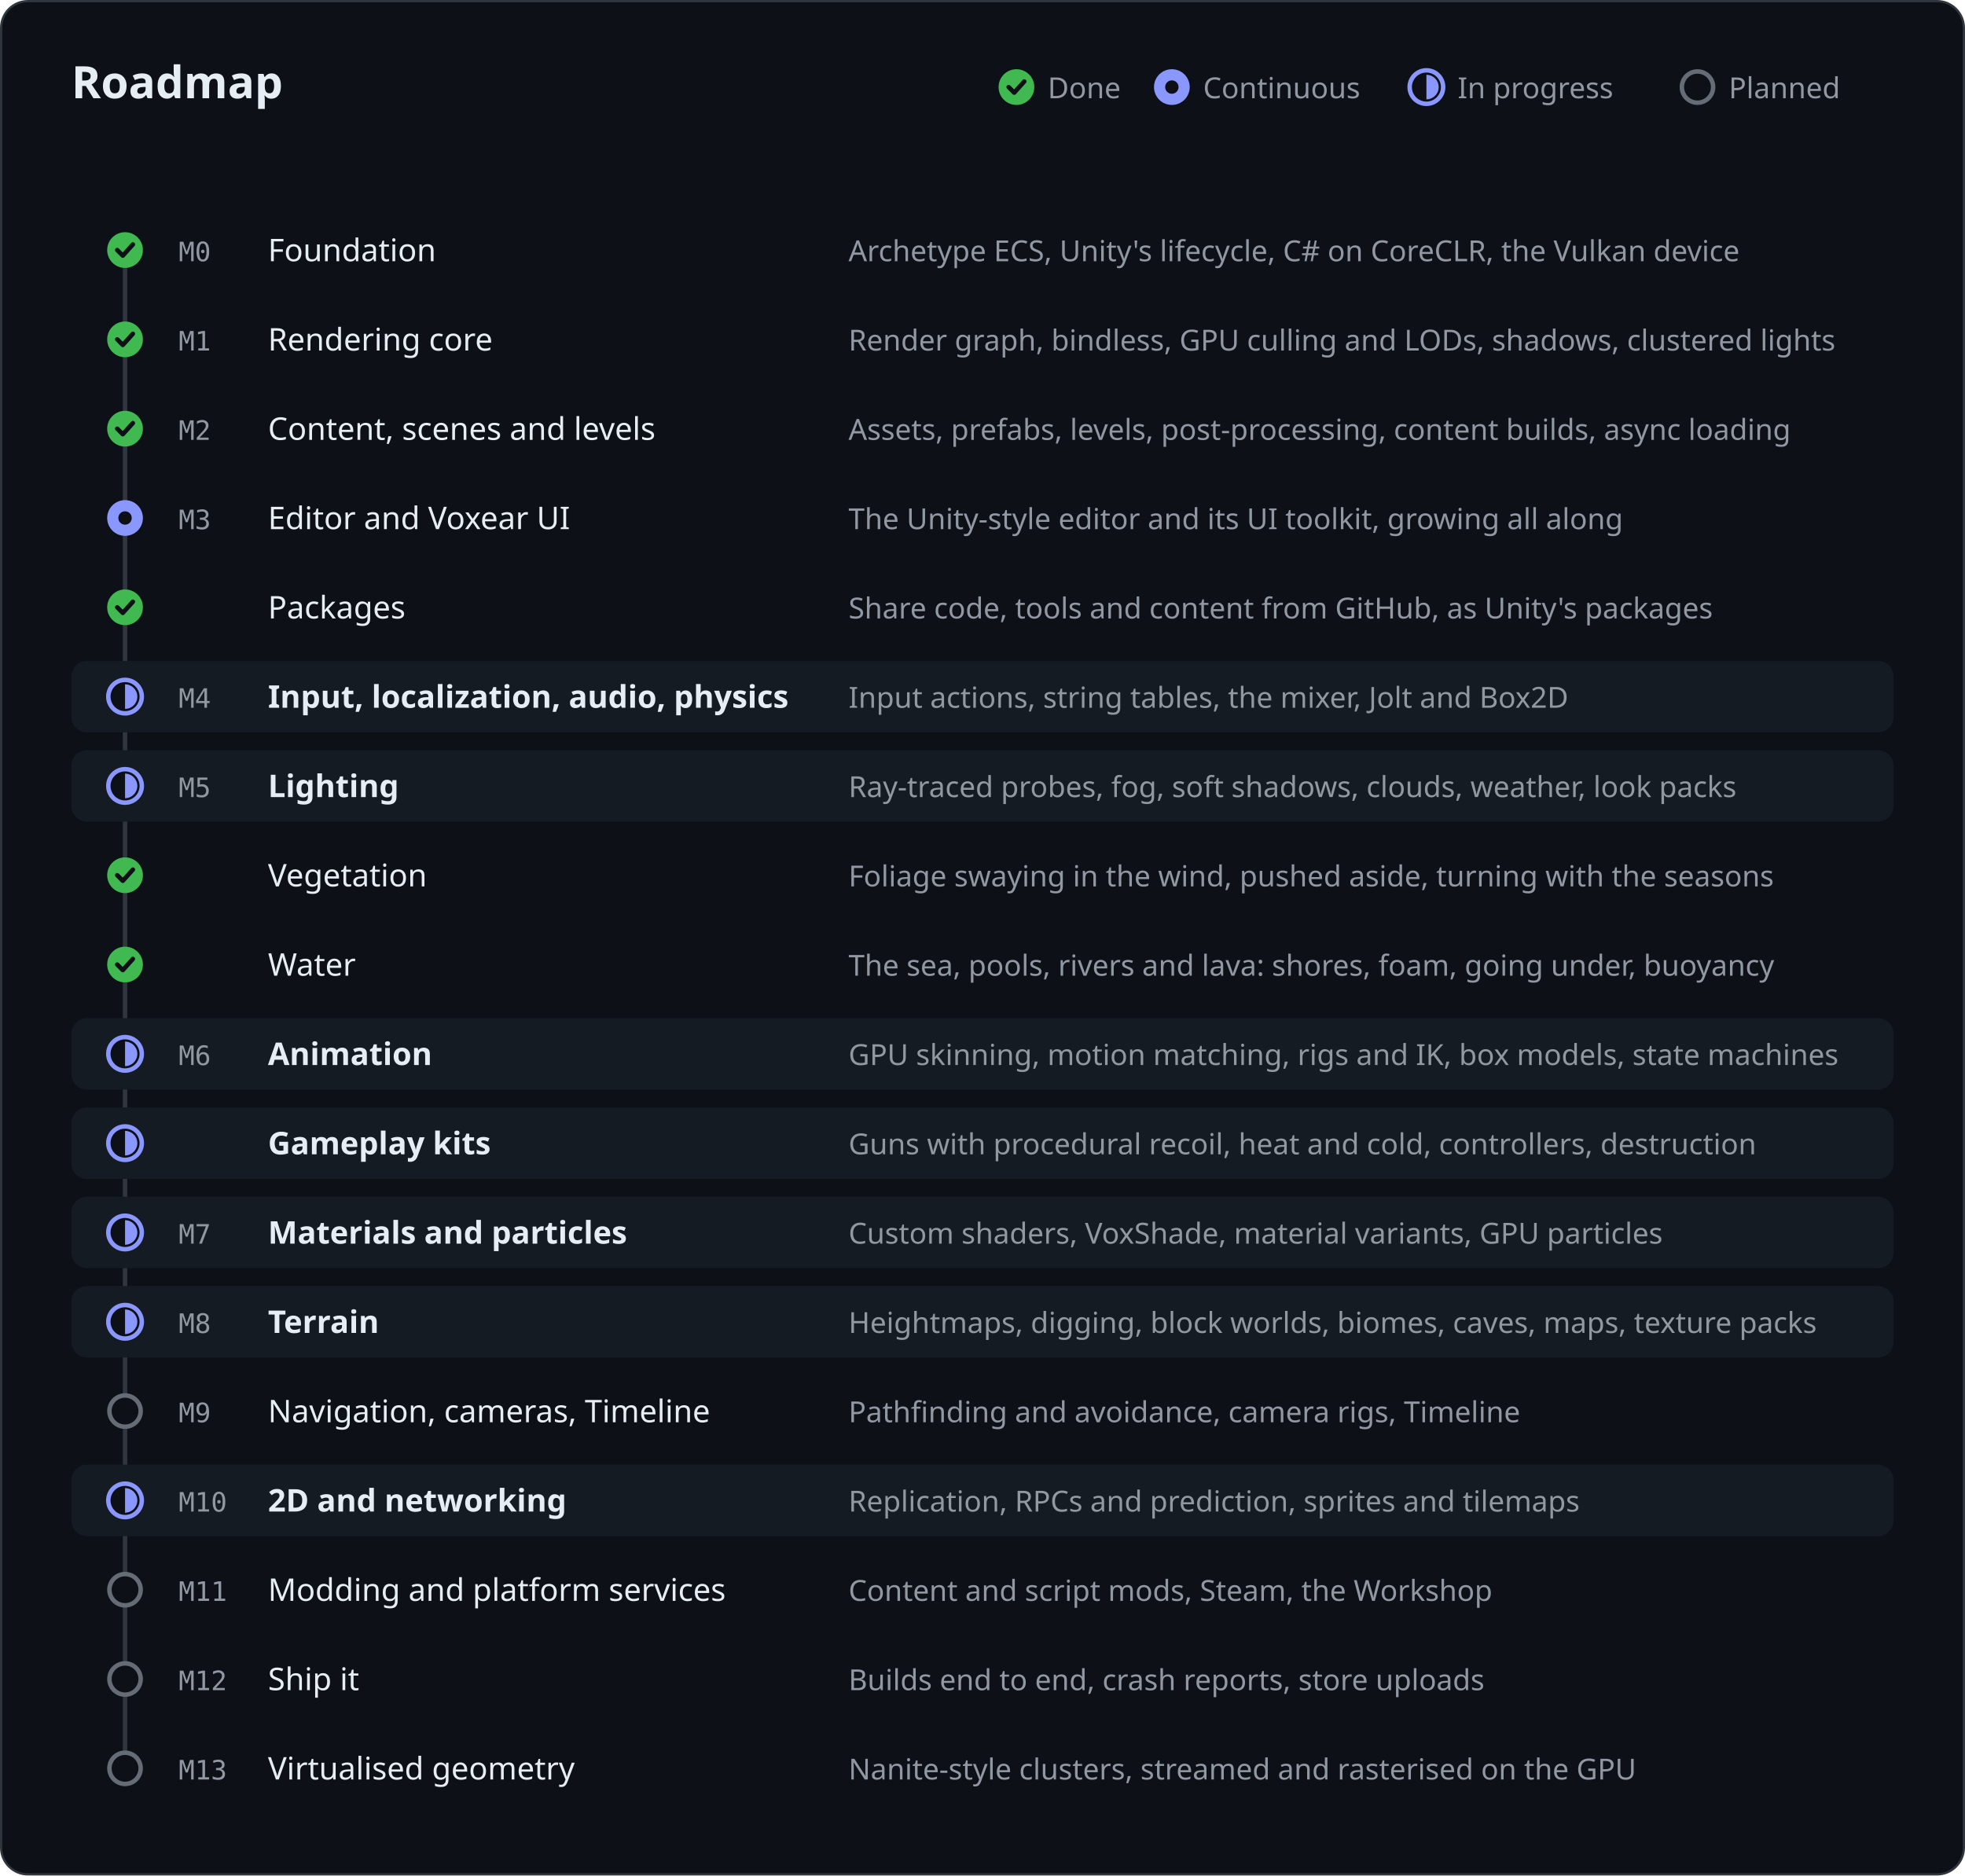
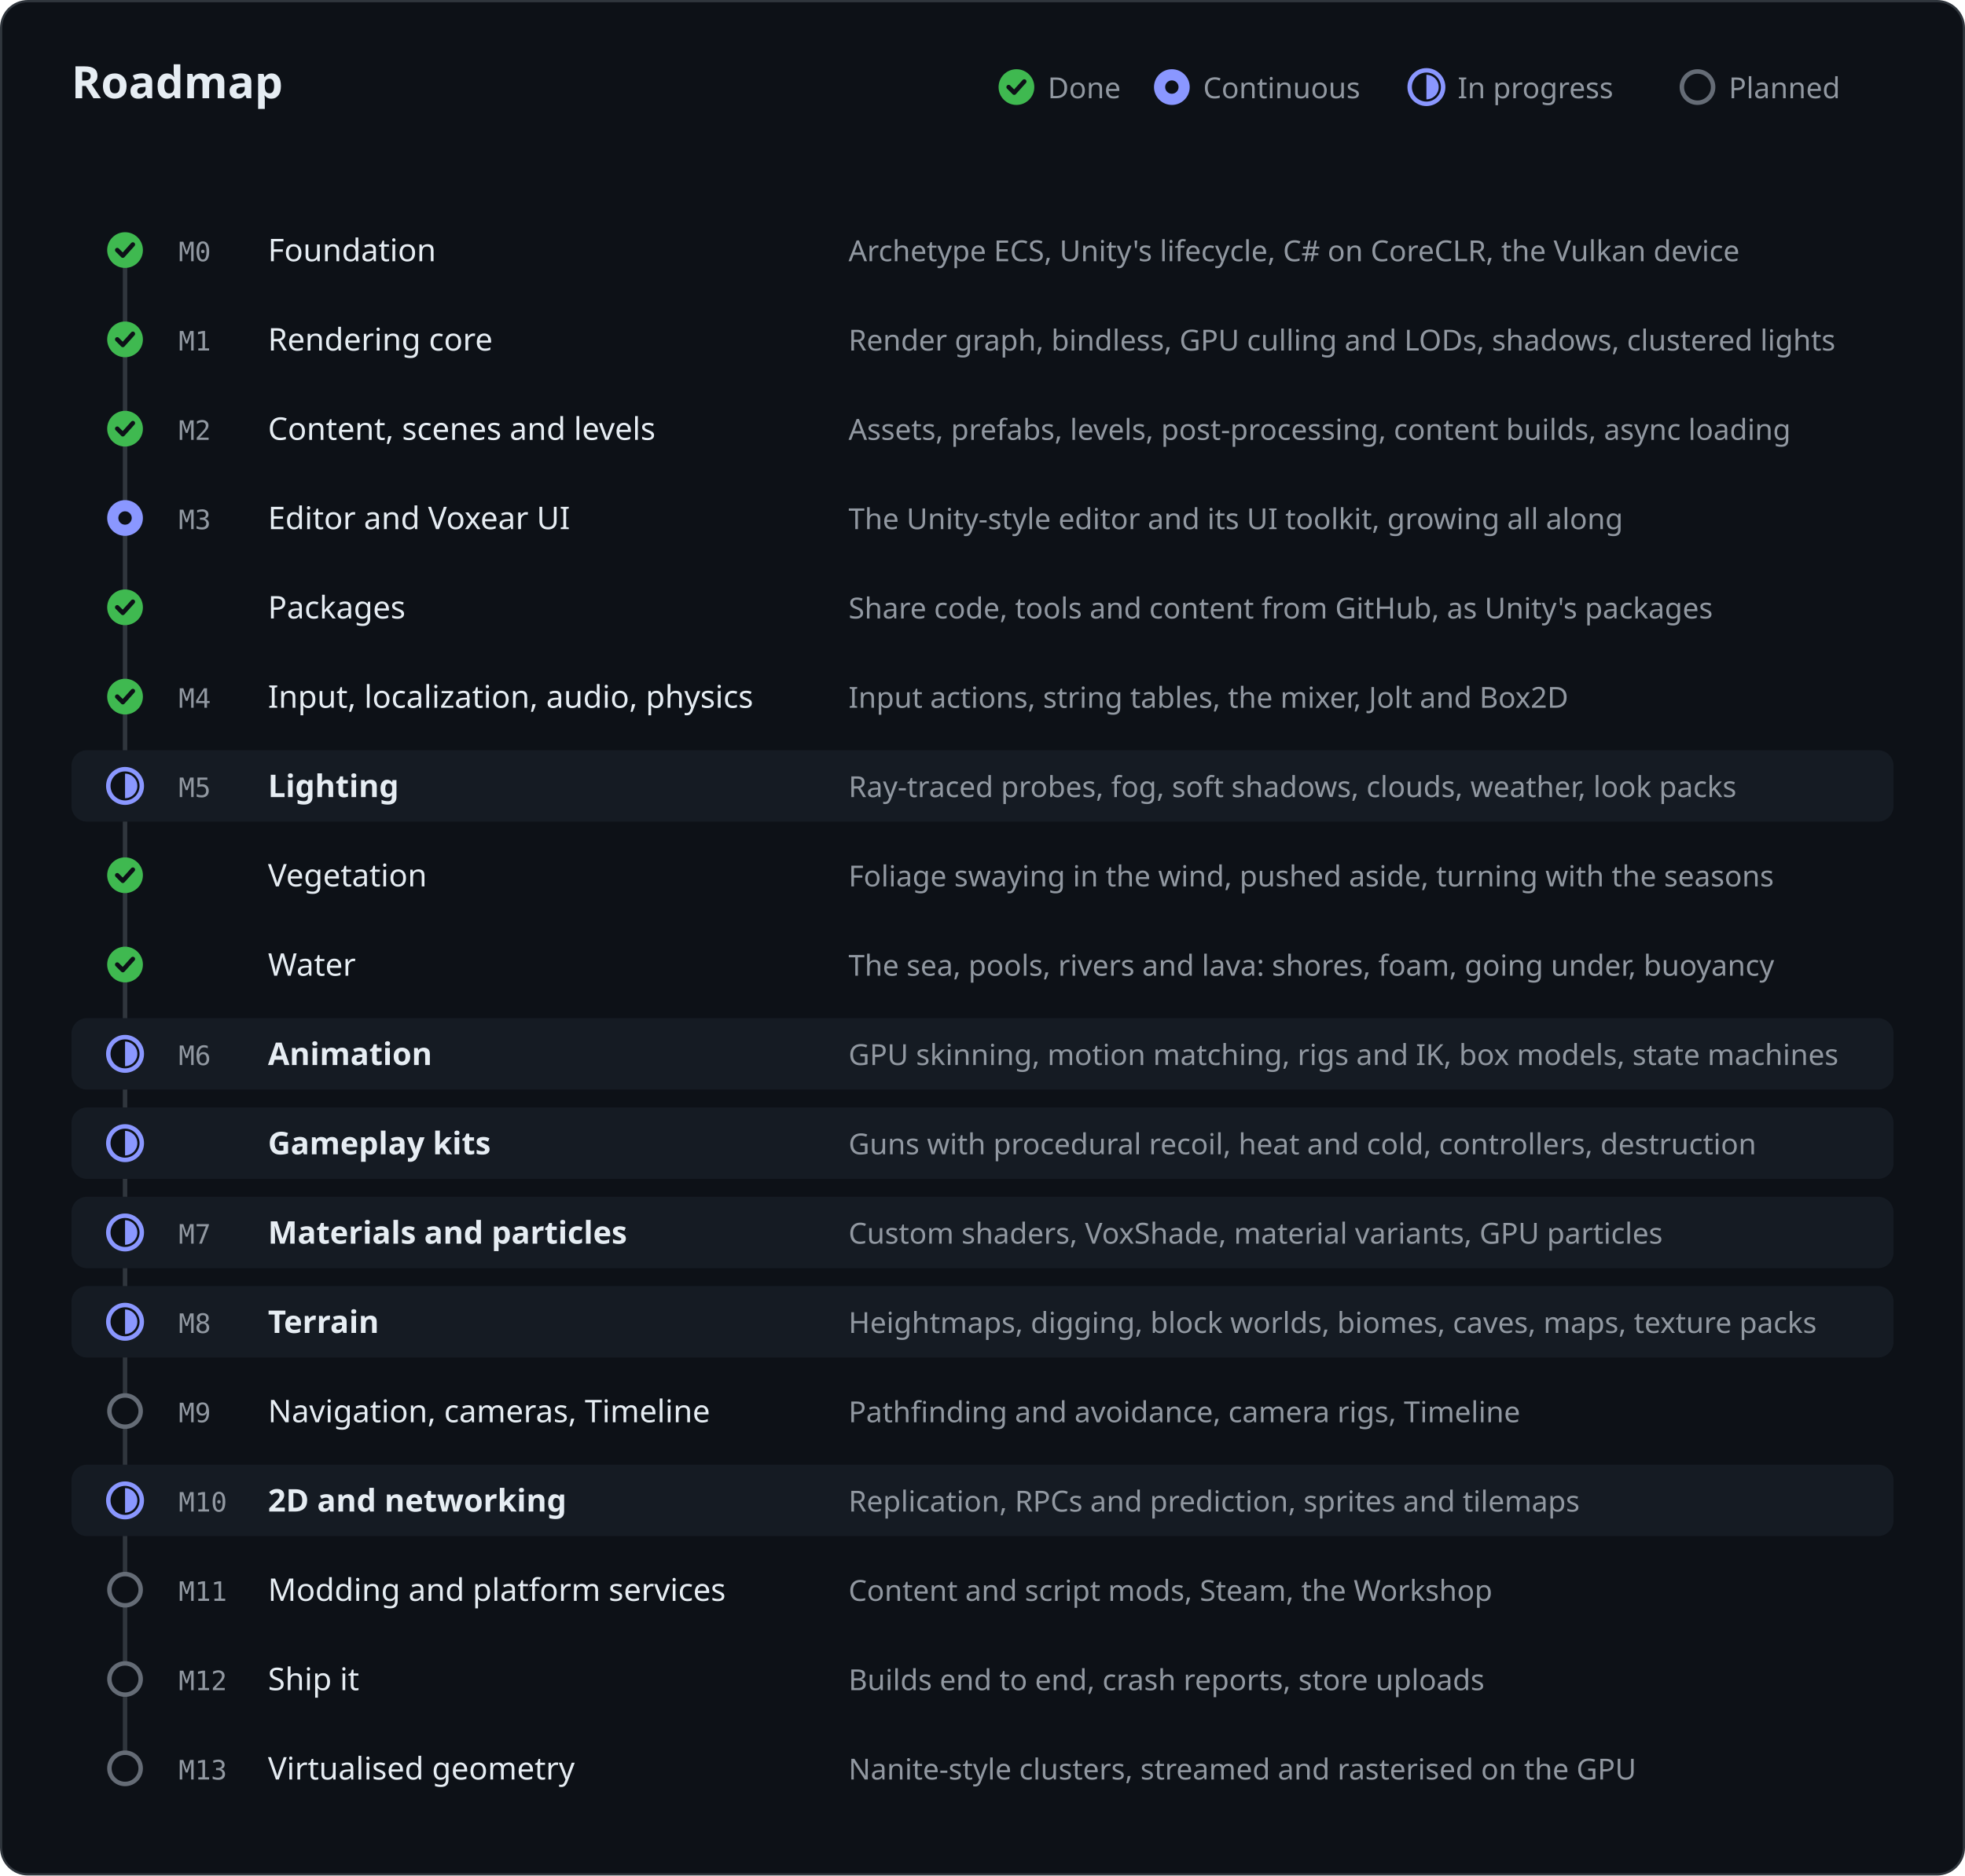
<svg xmlns="http://www.w3.org/2000/svg" width="880" height="840" viewBox="0 0 880 840" role="img" aria-label="Voxear roadmap">
  <rect x="0.5" y="0.5" width="879" height="839" rx="12" fill="#0d1117" stroke="#30363d" />
  <text x="32" y="44" font-family="-apple-system, BlinkMacSystemFont, 'Segoe UI', 'Noto Sans', Helvetica, Arial, sans-serif" font-size="20" font-weight="600" fill="#e6edf3">Roadmap</text>
  <circle cx="760.2" cy="39" r="7" fill="#0d1117" stroke="#656c76" stroke-width="2" />
  <text x="774.2" y="44" font-family="-apple-system, BlinkMacSystemFont, 'Segoe UI', 'Noto Sans', Helvetica, Arial, sans-serif" font-size="13" fill="#9198a1">Planned</text>
  <circle cx="638.8" cy="39" r="7.5" fill="#0d1117" stroke="#8a97ff" stroke-width="2" />
  <path d="M638.8 33.5 a5.5 5.5 0 0 1 0 11 z" fill="#8a97ff" />
  <text x="652.8" y="44" font-family="-apple-system, BlinkMacSystemFont, 'Segoe UI', 'Noto Sans', Helvetica, Arial, sans-serif" font-size="13" fill="#9198a1">In progress</text>
  <circle cx="524.8" cy="39" r="8" fill="#8a97ff" />
  <circle cx="524.8" cy="39" r="3" fill="#0d1117" />
  <text x="538.8" y="44" font-family="-apple-system, BlinkMacSystemFont, 'Segoe UI', 'Noto Sans', Helvetica, Arial, sans-serif" font-size="13" fill="#9198a1">Continuous</text>
  <circle cx="455.2" cy="39" r="8" fill="#3fb950" />
  <path d="M451.7 39 l2.5 2.5 l4.5-5" fill="none" stroke="#0d1117" stroke-width="2" stroke-linecap="round" stroke-linejoin="round" />
  <text x="469.2" y="44" font-family="-apple-system, BlinkMacSystemFont, 'Segoe UI', 'Noto Sans', Helvetica, Arial, sans-serif" font-size="13" fill="#9198a1">Done</text>
  <line x1="56" y1="112" x2="56" y2="792" stroke="#30363d" stroke-width="2" />
  <circle cx="56" cy="112" r="8" fill="#3fb950" />
  <path d="M52.5 112 l2.5 2.5 l4.5-5" fill="none" stroke="#0d1117" stroke-width="2" stroke-linecap="round" stroke-linejoin="round" />
  <text x="80" y="117" font-family="ui-monospace, SFMono-Regular, 'SF Mono', Menlo, Consolas, monospace" font-size="12" fill="#9198a1">M0</text>
  <text x="120" y="117" font-family="-apple-system, BlinkMacSystemFont, 'Segoe UI', 'Noto Sans', Helvetica, Arial, sans-serif" font-size="14" font-weight="500" fill="#e6edf3">Foundation</text>
  <text x="380" y="117" font-family="-apple-system, BlinkMacSystemFont, 'Segoe UI', 'Noto Sans', Helvetica, Arial, sans-serif" font-size="13" fill="#9198a1">Archetype ECS, Unity's lifecycle, C# on CoreCLR, the Vulkan device</text>
  <circle cx="56" cy="152" r="8" fill="#3fb950" />
  <path d="M52.5 152 l2.5 2.5 l4.5-5" fill="none" stroke="#0d1117" stroke-width="2" stroke-linecap="round" stroke-linejoin="round" />
  <text x="80" y="157" font-family="ui-monospace, SFMono-Regular, 'SF Mono', Menlo, Consolas, monospace" font-size="12" fill="#9198a1">M1</text>
  <text x="120" y="157" font-family="-apple-system, BlinkMacSystemFont, 'Segoe UI', 'Noto Sans', Helvetica, Arial, sans-serif" font-size="14" font-weight="500" fill="#e6edf3">Rendering core</text>
  <text x="380" y="157" font-family="-apple-system, BlinkMacSystemFont, 'Segoe UI', 'Noto Sans', Helvetica, Arial, sans-serif" font-size="13" fill="#9198a1">Render graph, bindless, GPU culling and LODs, shadows, clustered lights</text>
  <circle cx="56" cy="192" r="8" fill="#3fb950" />
  <path d="M52.5 192 l2.5 2.5 l4.5-5" fill="none" stroke="#0d1117" stroke-width="2" stroke-linecap="round" stroke-linejoin="round" />
  <text x="80" y="197" font-family="ui-monospace, SFMono-Regular, 'SF Mono', Menlo, Consolas, monospace" font-size="12" fill="#9198a1">M2</text>
  <text x="120" y="197" font-family="-apple-system, BlinkMacSystemFont, 'Segoe UI', 'Noto Sans', Helvetica, Arial, sans-serif" font-size="14" font-weight="500" fill="#e6edf3">Content, scenes and levels</text>
  <text x="380" y="197" font-family="-apple-system, BlinkMacSystemFont, 'Segoe UI', 'Noto Sans', Helvetica, Arial, sans-serif" font-size="13" fill="#9198a1">Assets, prefabs, levels, post-processing, content builds, async loading</text>
  <circle cx="56" cy="232" r="8" fill="#8a97ff" />
  <circle cx="56" cy="232" r="3" fill="#0d1117" />
  <text x="80" y="237" font-family="ui-monospace, SFMono-Regular, 'SF Mono', Menlo, Consolas, monospace" font-size="12" fill="#9198a1">M3</text>
  <text x="120" y="237" font-family="-apple-system, BlinkMacSystemFont, 'Segoe UI', 'Noto Sans', Helvetica, Arial, sans-serif" font-size="14" font-weight="500" fill="#e6edf3">Editor and Voxear UI</text>
  <text x="380" y="237" font-family="-apple-system, BlinkMacSystemFont, 'Segoe UI', 'Noto Sans', Helvetica, Arial, sans-serif" font-size="13" fill="#9198a1">The Unity-style editor and its UI toolkit, growing all along</text>
  <circle cx="56" cy="272" r="8" fill="#3fb950" />
  <path d="M52.5 272 l2.5 2.5 l4.5-5" fill="none" stroke="#0d1117" stroke-width="2" stroke-linecap="round" stroke-linejoin="round" />
  <text x="80" y="277" font-family="ui-monospace, SFMono-Regular, 'SF Mono', Menlo, Consolas, monospace" font-size="12" fill="#9198a1" />
  <text x="120" y="277" font-family="-apple-system, BlinkMacSystemFont, 'Segoe UI', 'Noto Sans', Helvetica, Arial, sans-serif" font-size="14" font-weight="500" fill="#e6edf3">Packages</text>
  <text x="380" y="277" font-family="-apple-system, BlinkMacSystemFont, 'Segoe UI', 'Noto Sans', Helvetica, Arial, sans-serif" font-size="13" fill="#9198a1">Share code, tools and content from GitHub, as Unity's packages</text>
-   <rect x="32" y="296" width="816" height="32" rx="7" fill="#151b23" />
-   <circle cx="56" cy="312" r="7.5" fill="#0d1117" stroke="#8a97ff" stroke-width="2" />
-   <path d="M56 306.5 a5.5 5.5 0 0 1 0 11 z" fill="#8a97ff" />
+   <circle cx="56" cy="312" r="8" fill="#3fb950" />
+   <path d="M52.5 312 l2.5 2.5 l4.5-5" fill="none" stroke="#0d1117" stroke-width="2" stroke-linecap="round" stroke-linejoin="round" />
  <text x="80" y="317" font-family="ui-monospace, SFMono-Regular, 'SF Mono', Menlo, Consolas, monospace" font-size="12" fill="#9198a1">M4</text>
-   <text x="120" y="317" font-family="-apple-system, BlinkMacSystemFont, 'Segoe UI', 'Noto Sans', Helvetica, Arial, sans-serif" font-size="14" font-weight="600" fill="#e6edf3">Input, localization, audio, physics</text>
+   <text x="120" y="317" font-family="-apple-system, BlinkMacSystemFont, 'Segoe UI', 'Noto Sans', Helvetica, Arial, sans-serif" font-size="14" font-weight="500" fill="#e6edf3">Input, localization, audio, physics</text>
  <text x="380" y="317" font-family="-apple-system, BlinkMacSystemFont, 'Segoe UI', 'Noto Sans', Helvetica, Arial, sans-serif" font-size="13" fill="#9198a1">Input actions, string tables, the mixer, Jolt and Box2D</text>
  <rect x="32" y="336" width="816" height="32" rx="7" fill="#151b23" />
  <circle cx="56" cy="352" r="7.5" fill="#0d1117" stroke="#8a97ff" stroke-width="2" />
  <path d="M56 346.5 a5.5 5.5 0 0 1 0 11 z" fill="#8a97ff" />
  <text x="80" y="357" font-family="ui-monospace, SFMono-Regular, 'SF Mono', Menlo, Consolas, monospace" font-size="12" fill="#9198a1">M5</text>
  <text x="120" y="357" font-family="-apple-system, BlinkMacSystemFont, 'Segoe UI', 'Noto Sans', Helvetica, Arial, sans-serif" font-size="14" font-weight="600" fill="#e6edf3">Lighting</text>
  <text x="380" y="357" font-family="-apple-system, BlinkMacSystemFont, 'Segoe UI', 'Noto Sans', Helvetica, Arial, sans-serif" font-size="13" fill="#9198a1">Ray-traced probes, fog, soft shadows, clouds, weather, look packs</text>
  <circle cx="56" cy="392" r="8" fill="#3fb950" />
  <path d="M52.5 392 l2.5 2.5 l4.5-5" fill="none" stroke="#0d1117" stroke-width="2" stroke-linecap="round" stroke-linejoin="round" />
  <text x="80" y="397" font-family="ui-monospace, SFMono-Regular, 'SF Mono', Menlo, Consolas, monospace" font-size="12" fill="#9198a1" />
  <text x="120" y="397" font-family="-apple-system, BlinkMacSystemFont, 'Segoe UI', 'Noto Sans', Helvetica, Arial, sans-serif" font-size="14" font-weight="500" fill="#e6edf3">Vegetation</text>
  <text x="380" y="397" font-family="-apple-system, BlinkMacSystemFont, 'Segoe UI', 'Noto Sans', Helvetica, Arial, sans-serif" font-size="13" fill="#9198a1">Foliage swaying in the wind, pushed aside, turning with the seasons</text>
  <circle cx="56" cy="432" r="8" fill="#3fb950" />
  <path d="M52.5 432 l2.5 2.5 l4.5-5" fill="none" stroke="#0d1117" stroke-width="2" stroke-linecap="round" stroke-linejoin="round" />
  <text x="80" y="437" font-family="ui-monospace, SFMono-Regular, 'SF Mono', Menlo, Consolas, monospace" font-size="12" fill="#9198a1" />
  <text x="120" y="437" font-family="-apple-system, BlinkMacSystemFont, 'Segoe UI', 'Noto Sans', Helvetica, Arial, sans-serif" font-size="14" font-weight="500" fill="#e6edf3">Water</text>
  <text x="380" y="437" font-family="-apple-system, BlinkMacSystemFont, 'Segoe UI', 'Noto Sans', Helvetica, Arial, sans-serif" font-size="13" fill="#9198a1">The sea, pools, rivers and lava: shores, foam, going under, buoyancy</text>
  <rect x="32" y="456" width="816" height="32" rx="7" fill="#151b23" />
  <circle cx="56" cy="472" r="7.5" fill="#0d1117" stroke="#8a97ff" stroke-width="2" />
  <path d="M56 466.5 a5.5 5.5 0 0 1 0 11 z" fill="#8a97ff" />
  <text x="80" y="477" font-family="ui-monospace, SFMono-Regular, 'SF Mono', Menlo, Consolas, monospace" font-size="12" fill="#9198a1">M6</text>
  <text x="120" y="477" font-family="-apple-system, BlinkMacSystemFont, 'Segoe UI', 'Noto Sans', Helvetica, Arial, sans-serif" font-size="14" font-weight="600" fill="#e6edf3">Animation</text>
  <text x="380" y="477" font-family="-apple-system, BlinkMacSystemFont, 'Segoe UI', 'Noto Sans', Helvetica, Arial, sans-serif" font-size="13" fill="#9198a1">GPU skinning, motion matching, rigs and IK, box models, state machines</text>
  <rect x="32" y="496" width="816" height="32" rx="7" fill="#151b23" />
  <circle cx="56" cy="512" r="7.5" fill="#0d1117" stroke="#8a97ff" stroke-width="2" />
  <path d="M56 506.5 a5.5 5.5 0 0 1 0 11 z" fill="#8a97ff" />
  <text x="80" y="517" font-family="ui-monospace, SFMono-Regular, 'SF Mono', Menlo, Consolas, monospace" font-size="12" fill="#9198a1" />
  <text x="120" y="517" font-family="-apple-system, BlinkMacSystemFont, 'Segoe UI', 'Noto Sans', Helvetica, Arial, sans-serif" font-size="14" font-weight="600" fill="#e6edf3">Gameplay kits</text>
  <text x="380" y="517" font-family="-apple-system, BlinkMacSystemFont, 'Segoe UI', 'Noto Sans', Helvetica, Arial, sans-serif" font-size="13" fill="#9198a1">Guns with procedural recoil, heat and cold, controllers, destruction</text>
  <rect x="32" y="536" width="816" height="32" rx="7" fill="#151b23" />
  <circle cx="56" cy="552" r="7.5" fill="#0d1117" stroke="#8a97ff" stroke-width="2" />
  <path d="M56 546.5 a5.5 5.5 0 0 1 0 11 z" fill="#8a97ff" />
  <text x="80" y="557" font-family="ui-monospace, SFMono-Regular, 'SF Mono', Menlo, Consolas, monospace" font-size="12" fill="#9198a1">M7</text>
  <text x="120" y="557" font-family="-apple-system, BlinkMacSystemFont, 'Segoe UI', 'Noto Sans', Helvetica, Arial, sans-serif" font-size="14" font-weight="600" fill="#e6edf3">Materials and particles</text>
  <text x="380" y="557" font-family="-apple-system, BlinkMacSystemFont, 'Segoe UI', 'Noto Sans', Helvetica, Arial, sans-serif" font-size="13" fill="#9198a1">Custom shaders, VoxShade, material variants, GPU particles</text>
  <rect x="32" y="576" width="816" height="32" rx="7" fill="#151b23" />
  <circle cx="56" cy="592" r="7.5" fill="#0d1117" stroke="#8a97ff" stroke-width="2" />
  <path d="M56 586.5 a5.5 5.5 0 0 1 0 11 z" fill="#8a97ff" />
  <text x="80" y="597" font-family="ui-monospace, SFMono-Regular, 'SF Mono', Menlo, Consolas, monospace" font-size="12" fill="#9198a1">M8</text>
  <text x="120" y="597" font-family="-apple-system, BlinkMacSystemFont, 'Segoe UI', 'Noto Sans', Helvetica, Arial, sans-serif" font-size="14" font-weight="600" fill="#e6edf3">Terrain</text>
  <text x="380" y="597" font-family="-apple-system, BlinkMacSystemFont, 'Segoe UI', 'Noto Sans', Helvetica, Arial, sans-serif" font-size="13" fill="#9198a1">Heightmaps, digging, block worlds, biomes, caves, maps, texture packs</text>
  <circle cx="56" cy="632" r="7" fill="#0d1117" stroke="#656c76" stroke-width="2" />
  <text x="80" y="637" font-family="ui-monospace, SFMono-Regular, 'SF Mono', Menlo, Consolas, monospace" font-size="12" fill="#9198a1">M9</text>
  <text x="120" y="637" font-family="-apple-system, BlinkMacSystemFont, 'Segoe UI', 'Noto Sans', Helvetica, Arial, sans-serif" font-size="14" font-weight="500" fill="#e6edf3">Navigation, cameras, Timeline</text>
  <text x="380" y="637" font-family="-apple-system, BlinkMacSystemFont, 'Segoe UI', 'Noto Sans', Helvetica, Arial, sans-serif" font-size="13" fill="#9198a1">Pathfinding and avoidance, camera rigs, Timeline</text>
  <rect x="32" y="656" width="816" height="32" rx="7" fill="#151b23" />
  <circle cx="56" cy="672" r="7.5" fill="#0d1117" stroke="#8a97ff" stroke-width="2" />
  <path d="M56 666.5 a5.5 5.5 0 0 1 0 11 z" fill="#8a97ff" />
  <text x="80" y="677" font-family="ui-monospace, SFMono-Regular, 'SF Mono', Menlo, Consolas, monospace" font-size="12" fill="#9198a1">M10</text>
  <text x="120" y="677" font-family="-apple-system, BlinkMacSystemFont, 'Segoe UI', 'Noto Sans', Helvetica, Arial, sans-serif" font-size="14" font-weight="600" fill="#e6edf3">2D and networking</text>
  <text x="380" y="677" font-family="-apple-system, BlinkMacSystemFont, 'Segoe UI', 'Noto Sans', Helvetica, Arial, sans-serif" font-size="13" fill="#9198a1">Replication, RPCs and prediction, sprites and tilemaps</text>
  <circle cx="56" cy="712" r="7" fill="#0d1117" stroke="#656c76" stroke-width="2" />
  <text x="80" y="717" font-family="ui-monospace, SFMono-Regular, 'SF Mono', Menlo, Consolas, monospace" font-size="12" fill="#9198a1">M11</text>
  <text x="120" y="717" font-family="-apple-system, BlinkMacSystemFont, 'Segoe UI', 'Noto Sans', Helvetica, Arial, sans-serif" font-size="14" font-weight="500" fill="#e6edf3">Modding and platform services</text>
  <text x="380" y="717" font-family="-apple-system, BlinkMacSystemFont, 'Segoe UI', 'Noto Sans', Helvetica, Arial, sans-serif" font-size="13" fill="#9198a1">Content and script mods, Steam, the Workshop</text>
  <circle cx="56" cy="752" r="7" fill="#0d1117" stroke="#656c76" stroke-width="2" />
  <text x="80" y="757" font-family="ui-monospace, SFMono-Regular, 'SF Mono', Menlo, Consolas, monospace" font-size="12" fill="#9198a1">M12</text>
  <text x="120" y="757" font-family="-apple-system, BlinkMacSystemFont, 'Segoe UI', 'Noto Sans', Helvetica, Arial, sans-serif" font-size="14" font-weight="500" fill="#e6edf3">Ship it</text>
  <text x="380" y="757" font-family="-apple-system, BlinkMacSystemFont, 'Segoe UI', 'Noto Sans', Helvetica, Arial, sans-serif" font-size="13" fill="#9198a1">Builds end to end, crash reports, store uploads</text>
  <circle cx="56" cy="792" r="7" fill="#0d1117" stroke="#656c76" stroke-width="2" />
  <text x="80" y="797" font-family="ui-monospace, SFMono-Regular, 'SF Mono', Menlo, Consolas, monospace" font-size="12" fill="#9198a1">M13</text>
  <text x="120" y="797" font-family="-apple-system, BlinkMacSystemFont, 'Segoe UI', 'Noto Sans', Helvetica, Arial, sans-serif" font-size="14" font-weight="500" fill="#e6edf3">Virtualised geometry</text>
  <text x="380" y="797" font-family="-apple-system, BlinkMacSystemFont, 'Segoe UI', 'Noto Sans', Helvetica, Arial, sans-serif" font-size="13" fill="#9198a1">Nanite-style clusters, streamed and rasterised on the GPU</text>
</svg>
